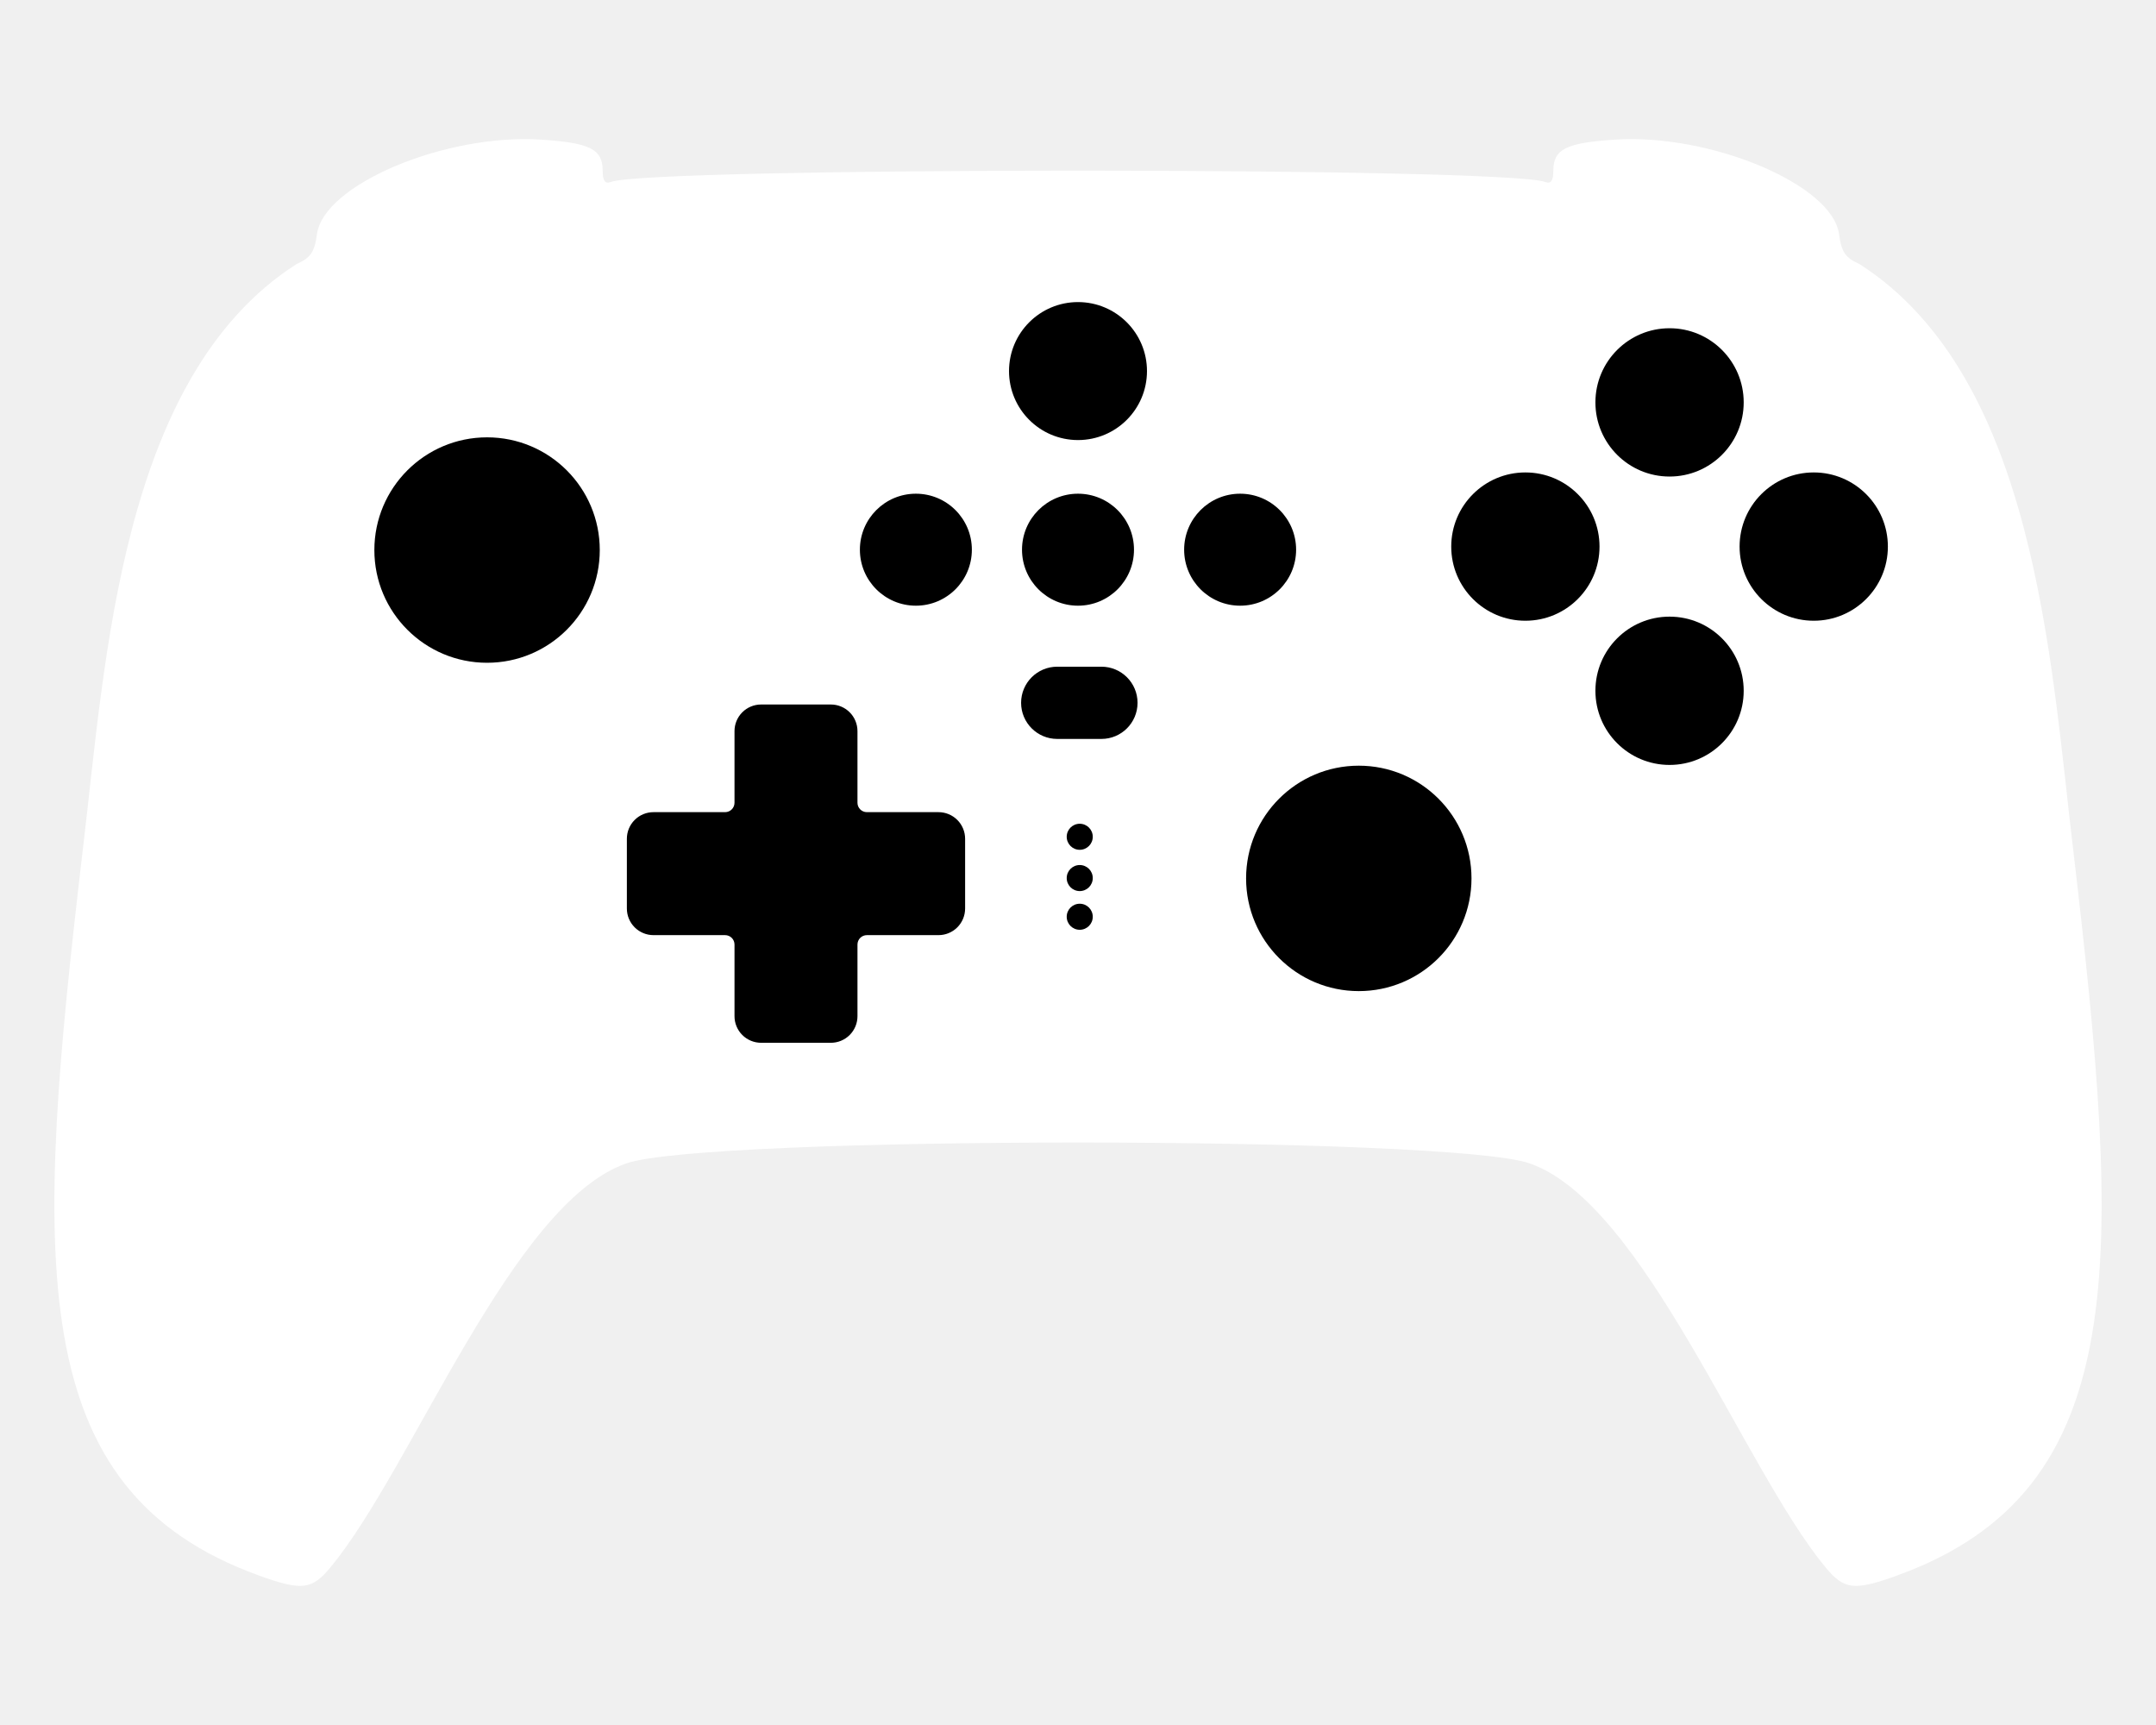
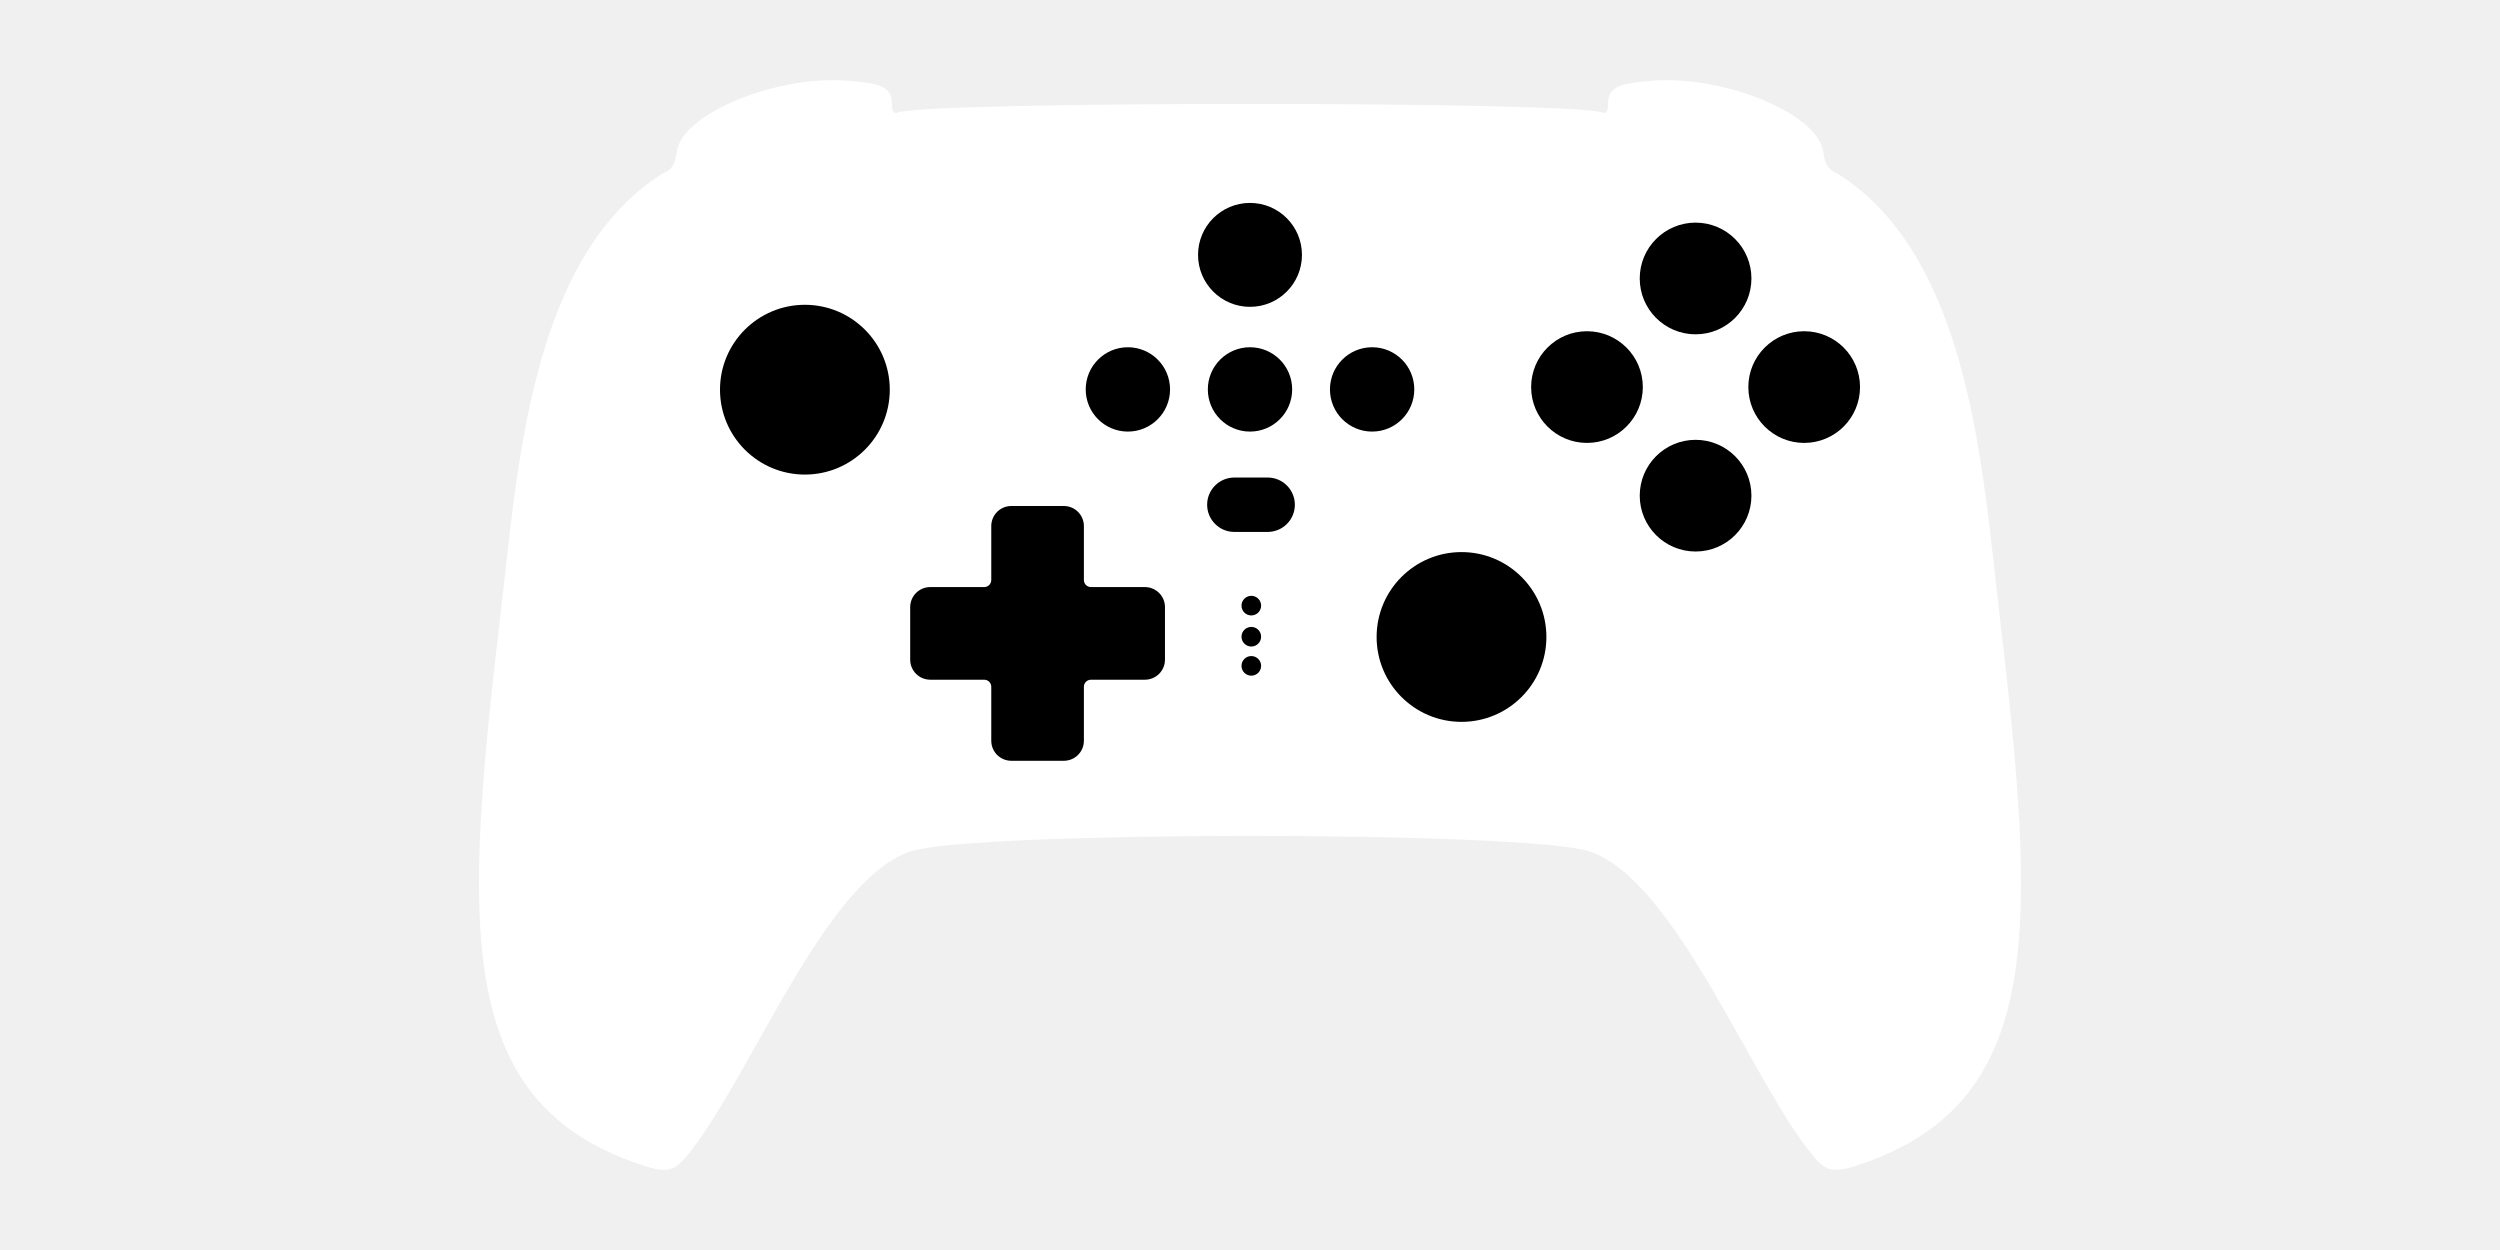
- <svg xmlns="http://www.w3.org/2000/svg" width="500" height="400">
-   <path d="M125.485 32.378c-22.162-1.455-50.43 10.417-51.969 21.893-.562 4.19-1.478 5.521-4.818 7-40.76 26.209-44.255 92.015-49.448 135.367-11.27 95.804-14.144 148.92 40.936 168.748 9.856 3.548 12.162 3.263 16.531-2.037 19.026-23.081 42.082-84.464 68.586-93.596 18.658-6.428 190.736-6.428 209.395 0 26.504 9.132 49.56 70.515 68.586 93.596 4.369 5.3 6.675 5.585 16.53 2.037 55.081-19.828 52.207-72.944 40.936-168.748-5.192-43.352-8.688-109.158-49.447-135.367-3.34-1.479-4.256-2.81-4.818-7-1.54-11.476-29.807-23.348-51.969-21.893-11.377.747-14.283 2.219-14.283 7.233 0 2.312-.573 3.094-1.893 2.588-9.143-3.509-207.541-3.507-216.68 0-1.32.506-1.892-.276-1.892-2.588 0-5.014-2.906-6.486-14.283-7.233" style="fill:#fff;fill-rule:evenodd;stroke:none;stroke-width:2.9;stroke-miterlimit:7;paint-order:stroke markers fill" />
-   <path d="M176.526 163.362a6.17 6.17 0 0 0-6.186 6.186v16.598a2.18 2.18 0 0 1-2.18 2.18h-16.597a6.17 6.17 0 0 0-6.186 6.185v16.147a6.17 6.17 0 0 0 6.186 6.185h16.597a2.18 2.18 0 0 1 2.18 2.18v16.597a6.17 6.17 0 0 0 6.186 6.186h16.148a6.17 6.17 0 0 0 6.184-6.186v-16.597a2.18 2.18 0 0 1 2.18-2.18h16.6a6.17 6.17 0 0 0 6.183-6.185v-16.147a6.17 6.17 0 0 0-6.184-6.185h-16.6a2.18 2.18 0 0 1-2.18-2.18v-16.598a6.17 6.17 0 0 0-6.183-6.185z" style="fill:#000;fill-rule:evenodd;stroke:none;stroke-width:2.623;stroke-miterlimit:7;paint-order:stroke markers fill" />
-   <circle cx="250.403" cy="194.037" r="3.021" style="font-variation-settings:normal;vector-effect:none;fill:#000;fill-opacity:1;fill-rule:evenodd;stroke-width:36.745;stroke-linecap:butt;stroke-linejoin:miter;stroke-miterlimit:4;stroke-dasharray:none;stroke-dashoffset:0;stroke-opacity:1;-inkscape-stroke:none;stop-color:#000" />
-   <circle cx="250.403" cy="203.608" r="3.021" style="font-variation-settings:normal;vector-effect:none;fill:#000;fill-opacity:1;fill-rule:evenodd;stroke-width:36.745;stroke-linecap:butt;stroke-linejoin:miter;stroke-miterlimit:4;stroke-dasharray:none;stroke-dashoffset:0;stroke-opacity:1;-inkscape-stroke:none;stop-color:#000" />
-   <circle cx="250.403" cy="212.581" r="3.021" style="font-variation-settings:normal;vector-effect:none;fill:#000;fill-opacity:1;fill-rule:evenodd;stroke-width:36.745;stroke-linecap:butt;stroke-linejoin:miter;stroke-miterlimit:4;stroke-dasharray:none;stroke-dashoffset:0;stroke-opacity:1;-inkscape-stroke:none;stop-color:#000" />
-   <circle cx="315.119" cy="203.686" r="26.137" style="font-variation-settings:normal;vector-effect:none;fill:#000;fill-opacity:1;fill-rule:evenodd;stroke-width:25.774;stroke-linecap:butt;stroke-linejoin:miter;stroke-miterlimit:4;stroke-dasharray:none;stroke-dashoffset:0;stroke-opacity:1;-inkscape-stroke:none;stop-color:#000" />
-   <circle cx="112.956" cy="127.549" r="26.137" style="font-variation-settings:normal;vector-effect:none;fill:#000;fill-opacity:1;fill-rule:evenodd;stroke-width:25.774;stroke-linecap:butt;stroke-linejoin:miter;stroke-miterlimit:4;stroke-dasharray:none;stroke-dashoffset:0;stroke-opacity:1;-inkscape-stroke:none;stop-color:#000" />
-   <rect width="27.004" height="16.749" x="236.805" y="154.596" ry="8.375" style="fill:#000;fill-opacity:1;fill-rule:evenodd;stroke:none;stroke-width:3.019;stroke-miterlimit:7;paint-order:stroke markers fill" />
-   <circle cx="353.751" cy="126.745" r="17.194" style="font-variation-settings:normal;vector-effect:none;fill:#000;fill-opacity:1;fill-rule:evenodd;stroke-width:34.376;stroke-linecap:butt;stroke-linejoin:miter;stroke-miterlimit:4;stroke-dasharray:none;stroke-dashoffset:0;stroke-opacity:1;-inkscape-stroke:none;stop-color:#000" />
-   <circle cx="-420.625" cy="126.745" r="17.194" style="font-variation-settings:normal;vector-effect:none;fill:#000;fill-opacity:1;fill-rule:evenodd;stroke-width:34.376;stroke-linecap:butt;stroke-linejoin:miter;stroke-miterlimit:4;stroke-dasharray:none;stroke-dashoffset:0;stroke-opacity:1;-inkscape-stroke:none;stop-color:#000" transform="scale(-1 1)" />
-   <circle cx="93.308" cy="-387.188" r="17.194" style="font-variation-settings:normal;vector-effect:none;fill:#000;fill-opacity:1;fill-rule:evenodd;stroke-width:34.376;stroke-linecap:butt;stroke-linejoin:miter;stroke-miterlimit:4;stroke-dasharray:none;stroke-dashoffset:0;stroke-opacity:1;-inkscape-stroke:none;stop-color:#000" transform="rotate(90)" />
-   <circle cx="-160.182" cy="-387.188" r="17.194" style="font-variation-settings:normal;vector-effect:none;fill:#000;fill-opacity:1;fill-rule:evenodd;stroke-width:34.376;stroke-linecap:butt;stroke-linejoin:miter;stroke-miterlimit:4;stroke-dasharray:none;stroke-dashoffset:0;stroke-opacity:1;-inkscape-stroke:none;stop-color:#000" transform="scale(1 -1)rotate(90)" />
-   <circle cx="250" cy="86.046" r="15.998" style="font-variation-settings:normal;vector-effect:none;fill:#000;fill-opacity:1;fill-rule:evenodd;stroke-width:31.985;stroke-linecap:butt;stroke-linejoin:miter;stroke-miterlimit:4;stroke-dasharray:none;stroke-dashoffset:0;stroke-opacity:1;-inkscape-stroke:none;stop-color:#000" />
-   <circle cx="250" cy="127.466" r="12.984" style="font-variation-settings:normal;vector-effect:none;fill:#000;fill-opacity:1;fill-rule:evenodd;stroke-width:34.067;stroke-linecap:butt;stroke-linejoin:miter;stroke-miterlimit:4;stroke-dasharray:none;stroke-dashoffset:0;stroke-opacity:1;-inkscape-stroke:none;stop-color:#000" />
-   <circle cx="287.599" cy="127.466" r="12.984" style="font-variation-settings:normal;vector-effect:none;fill:#000;fill-opacity:1;fill-rule:evenodd;stroke-width:34.067;stroke-linecap:butt;stroke-linejoin:miter;stroke-miterlimit:4;stroke-dasharray:none;stroke-dashoffset:0;stroke-opacity:1;-inkscape-stroke:none;stop-color:#000" />
-   <circle cx="-212.402" cy="127.466" r="12.984" style="font-variation-settings:normal;vector-effect:none;fill:#000;fill-opacity:1;fill-rule:evenodd;stroke-width:34.067;stroke-linecap:butt;stroke-linejoin:miter;stroke-miterlimit:4;stroke-dasharray:none;stroke-dashoffset:0;stroke-opacity:1;-inkscape-stroke:none;stop-color:#000" transform="scale(-1 1)" />
+ <svg xmlns="http://www.w3.org/2000/svg" width="1000" height="500">
+   <g transform="translate(175.205 -9.836)scale(1.29918)">
+     <path d="M125.485 32.378c-22.162-1.455-50.43 10.417-51.969 21.893-.562 4.19-1.478 5.521-4.818 7-40.76 26.209-44.255 92.015-49.448 135.367-11.27 95.804-14.144 148.92 40.936 168.748 9.856 3.548 12.162 3.263 16.531-2.037 19.026-23.081 42.082-84.464 68.586-93.596 18.658-6.428 190.736-6.428 209.395 0 26.504 9.132 49.56 70.515 68.586 93.596 4.369 5.3 6.675 5.585 16.53 2.037 55.081-19.828 52.207-72.944 40.936-168.748-5.192-43.352-8.688-109.158-49.447-135.367-3.34-1.479-4.256-2.81-4.818-7-1.54-11.476-29.807-23.348-51.969-21.893-11.377.747-14.283 2.219-14.283 7.233 0 2.312-.573 3.094-1.893 2.588-9.143-3.509-207.541-3.507-216.68 0-1.32.506-1.892-.276-1.892-2.588 0-5.014-2.906-6.486-14.283-7.233" style="fill:#fff;fill-rule:evenodd;stroke:none;stroke-width:2.9;stroke-miterlimit:7;paint-order:stroke markers fill" />
+     <path d="M176.526 163.362a6.17 6.17 0 0 0-6.186 6.186v16.598a2.18 2.18 0 0 1-2.18 2.18h-16.597a6.17 6.17 0 0 0-6.186 6.185v16.147a6.17 6.17 0 0 0 6.186 6.185h16.597a2.18 2.18 0 0 1 2.18 2.18v16.597a6.17 6.17 0 0 0 6.186 6.186h16.148a6.17 6.17 0 0 0 6.184-6.186v-16.597a2.18 2.18 0 0 1 2.18-2.18h16.6a6.17 6.17 0 0 0 6.183-6.185v-16.147a6.17 6.17 0 0 0-6.184-6.185h-16.6a2.18 2.18 0 0 1-2.18-2.18v-16.598a6.17 6.17 0 0 0-6.183-6.185z" style="fill:#000;fill-rule:evenodd;stroke:none;stroke-width:2.623;stroke-miterlimit:7;paint-order:stroke markers fill" />
+     <circle cx="250.403" cy="194.037" r="3.021" style="font-variation-settings:normal;vector-effect:none;fill:#000;fill-opacity:1;fill-rule:evenodd;stroke-width:36.745;stroke-linecap:butt;stroke-linejoin:miter;stroke-miterlimit:4;stroke-dasharray:none;stroke-dashoffset:0;stroke-opacity:1;-inkscape-stroke:none;stop-color:#000" />
+     <circle cx="250.403" cy="203.608" r="3.021" style="font-variation-settings:normal;vector-effect:none;fill:#000;fill-opacity:1;fill-rule:evenodd;stroke-width:36.745;stroke-linecap:butt;stroke-linejoin:miter;stroke-miterlimit:4;stroke-dasharray:none;stroke-dashoffset:0;stroke-opacity:1;-inkscape-stroke:none;stop-color:#000" />
+     <circle cx="250.403" cy="212.581" r="3.021" style="font-variation-settings:normal;vector-effect:none;fill:#000;fill-opacity:1;fill-rule:evenodd;stroke-width:36.745;stroke-linecap:butt;stroke-linejoin:miter;stroke-miterlimit:4;stroke-dasharray:none;stroke-dashoffset:0;stroke-opacity:1;-inkscape-stroke:none;stop-color:#000" />
+     <circle cx="315.119" cy="203.686" r="26.137" style="font-variation-settings:normal;vector-effect:none;fill:#000;fill-opacity:1;fill-rule:evenodd;stroke-width:25.774;stroke-linecap:butt;stroke-linejoin:miter;stroke-miterlimit:4;stroke-dasharray:none;stroke-dashoffset:0;stroke-opacity:1;-inkscape-stroke:none;stop-color:#000" />
+     <circle cx="112.956" cy="127.549" r="26.137" style="font-variation-settings:normal;vector-effect:none;fill:#000;fill-opacity:1;fill-rule:evenodd;stroke-width:25.774;stroke-linecap:butt;stroke-linejoin:miter;stroke-miterlimit:4;stroke-dasharray:none;stroke-dashoffset:0;stroke-opacity:1;-inkscape-stroke:none;stop-color:#000" />
+     <rect width="27.004" height="16.749" x="236.805" y="154.596" ry="8.375" style="fill:#000;fill-opacity:1;fill-rule:evenodd;stroke:none;stroke-width:3.019;stroke-miterlimit:7;paint-order:stroke markers fill" />
+     <circle cx="353.751" cy="126.745" r="17.194" style="font-variation-settings:normal;vector-effect:none;fill:#000;fill-opacity:1;fill-rule:evenodd;stroke-width:34.376;stroke-linecap:butt;stroke-linejoin:miter;stroke-miterlimit:4;stroke-dasharray:none;stroke-dashoffset:0;stroke-opacity:1;-inkscape-stroke:none;stop-color:#000" />
+     <circle cx="-420.625" cy="126.745" r="17.194" style="font-variation-settings:normal;vector-effect:none;fill:#000;fill-opacity:1;fill-rule:evenodd;stroke-width:34.376;stroke-linecap:butt;stroke-linejoin:miter;stroke-miterlimit:4;stroke-dasharray:none;stroke-dashoffset:0;stroke-opacity:1;-inkscape-stroke:none;stop-color:#000" transform="scale(-1 1)" />
+     <circle cx="93.308" cy="-387.188" r="17.194" style="font-variation-settings:normal;vector-effect:none;fill:#000;fill-opacity:1;fill-rule:evenodd;stroke-width:34.376;stroke-linecap:butt;stroke-linejoin:miter;stroke-miterlimit:4;stroke-dasharray:none;stroke-dashoffset:0;stroke-opacity:1;-inkscape-stroke:none;stop-color:#000" transform="rotate(90)" />
+     <circle cx="-160.182" cy="-387.188" r="17.194" style="font-variation-settings:normal;vector-effect:none;fill:#000;fill-opacity:1;fill-rule:evenodd;stroke-width:34.376;stroke-linecap:butt;stroke-linejoin:miter;stroke-miterlimit:4;stroke-dasharray:none;stroke-dashoffset:0;stroke-opacity:1;-inkscape-stroke:none;stop-color:#000" transform="scale(1 -1)rotate(90)" />
+     <circle cx="250" cy="86.046" r="15.998" style="font-variation-settings:normal;vector-effect:none;fill:#000;fill-opacity:1;fill-rule:evenodd;stroke-width:31.985;stroke-linecap:butt;stroke-linejoin:miter;stroke-miterlimit:4;stroke-dasharray:none;stroke-dashoffset:0;stroke-opacity:1;-inkscape-stroke:none;stop-color:#000" />
+     <circle cx="250" cy="127.466" r="12.984" style="font-variation-settings:normal;vector-effect:none;fill:#000;fill-opacity:1;fill-rule:evenodd;stroke-width:34.067;stroke-linecap:butt;stroke-linejoin:miter;stroke-miterlimit:4;stroke-dasharray:none;stroke-dashoffset:0;stroke-opacity:1;-inkscape-stroke:none;stop-color:#000" />
+     <circle cx="287.599" cy="127.466" r="12.984" style="font-variation-settings:normal;vector-effect:none;fill:#000;fill-opacity:1;fill-rule:evenodd;stroke-width:34.067;stroke-linecap:butt;stroke-linejoin:miter;stroke-miterlimit:4;stroke-dasharray:none;stroke-dashoffset:0;stroke-opacity:1;-inkscape-stroke:none;stop-color:#000" />
+     <circle cx="-212.402" cy="127.466" r="12.984" style="font-variation-settings:normal;vector-effect:none;fill:#000;fill-opacity:1;fill-rule:evenodd;stroke-width:34.067;stroke-linecap:butt;stroke-linejoin:miter;stroke-miterlimit:4;stroke-dasharray:none;stroke-dashoffset:0;stroke-opacity:1;-inkscape-stroke:none;stop-color:#000" transform="scale(-1 1)" />
+   </g>
</svg>
